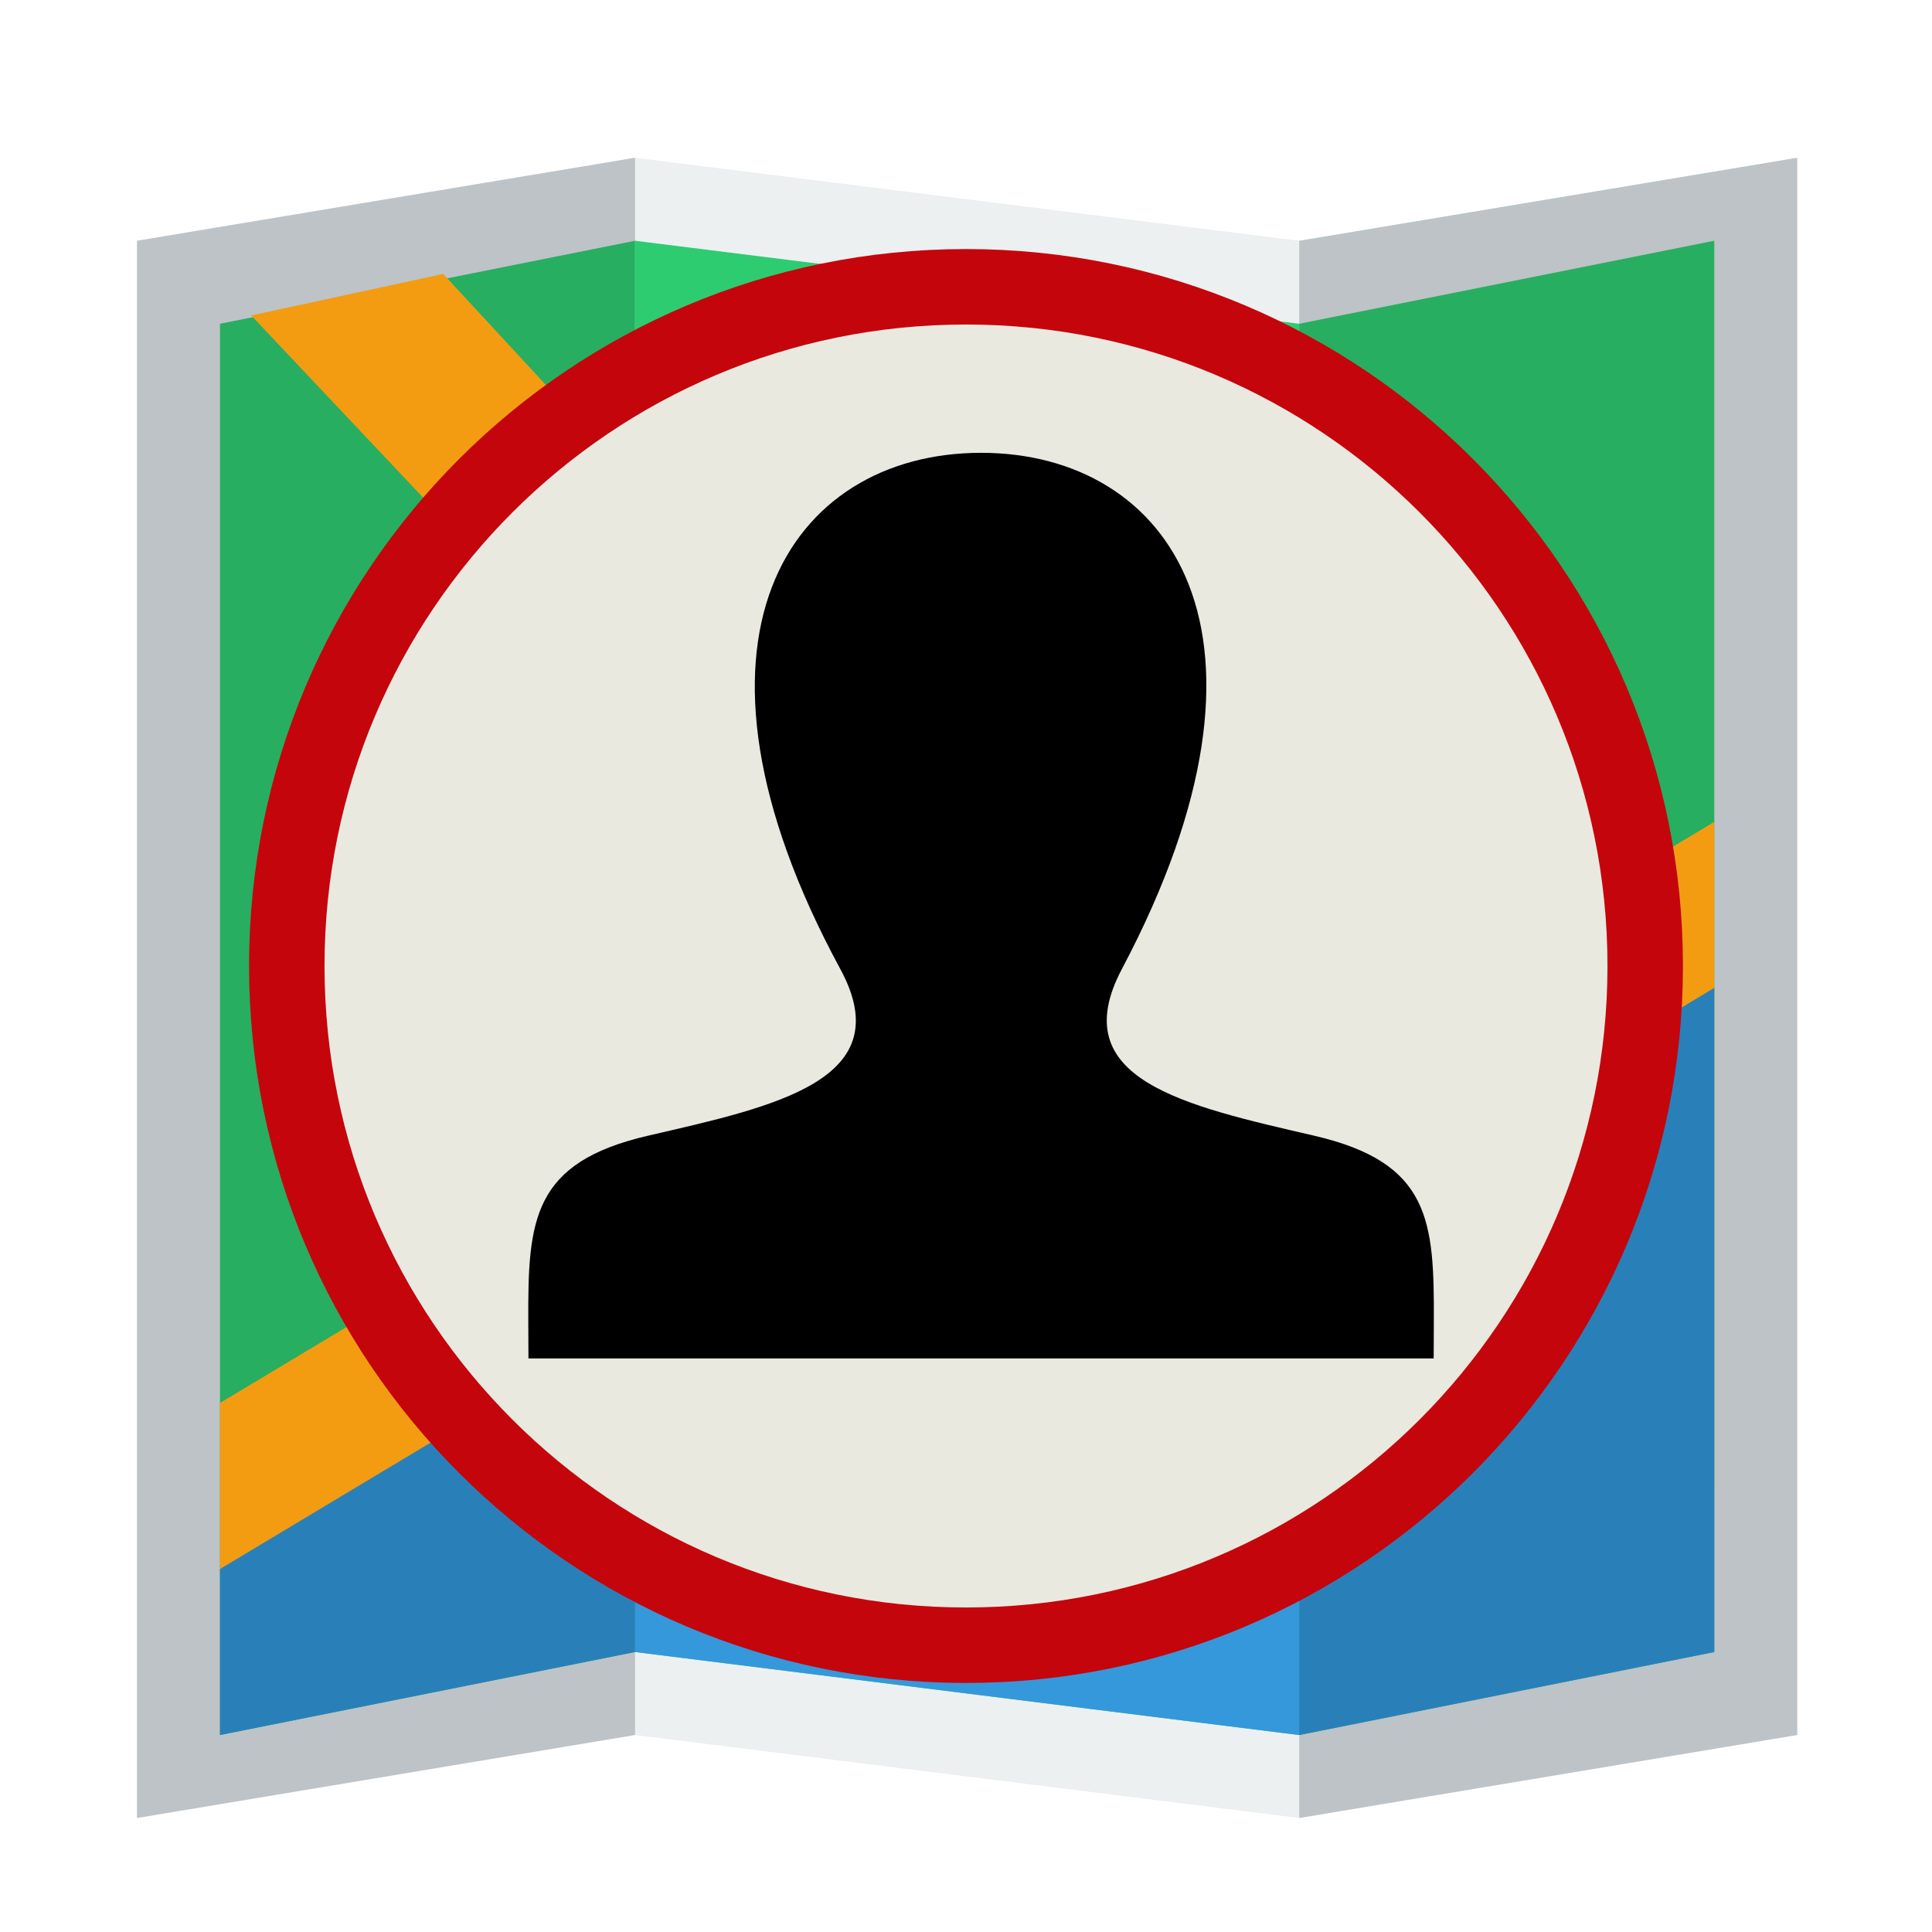
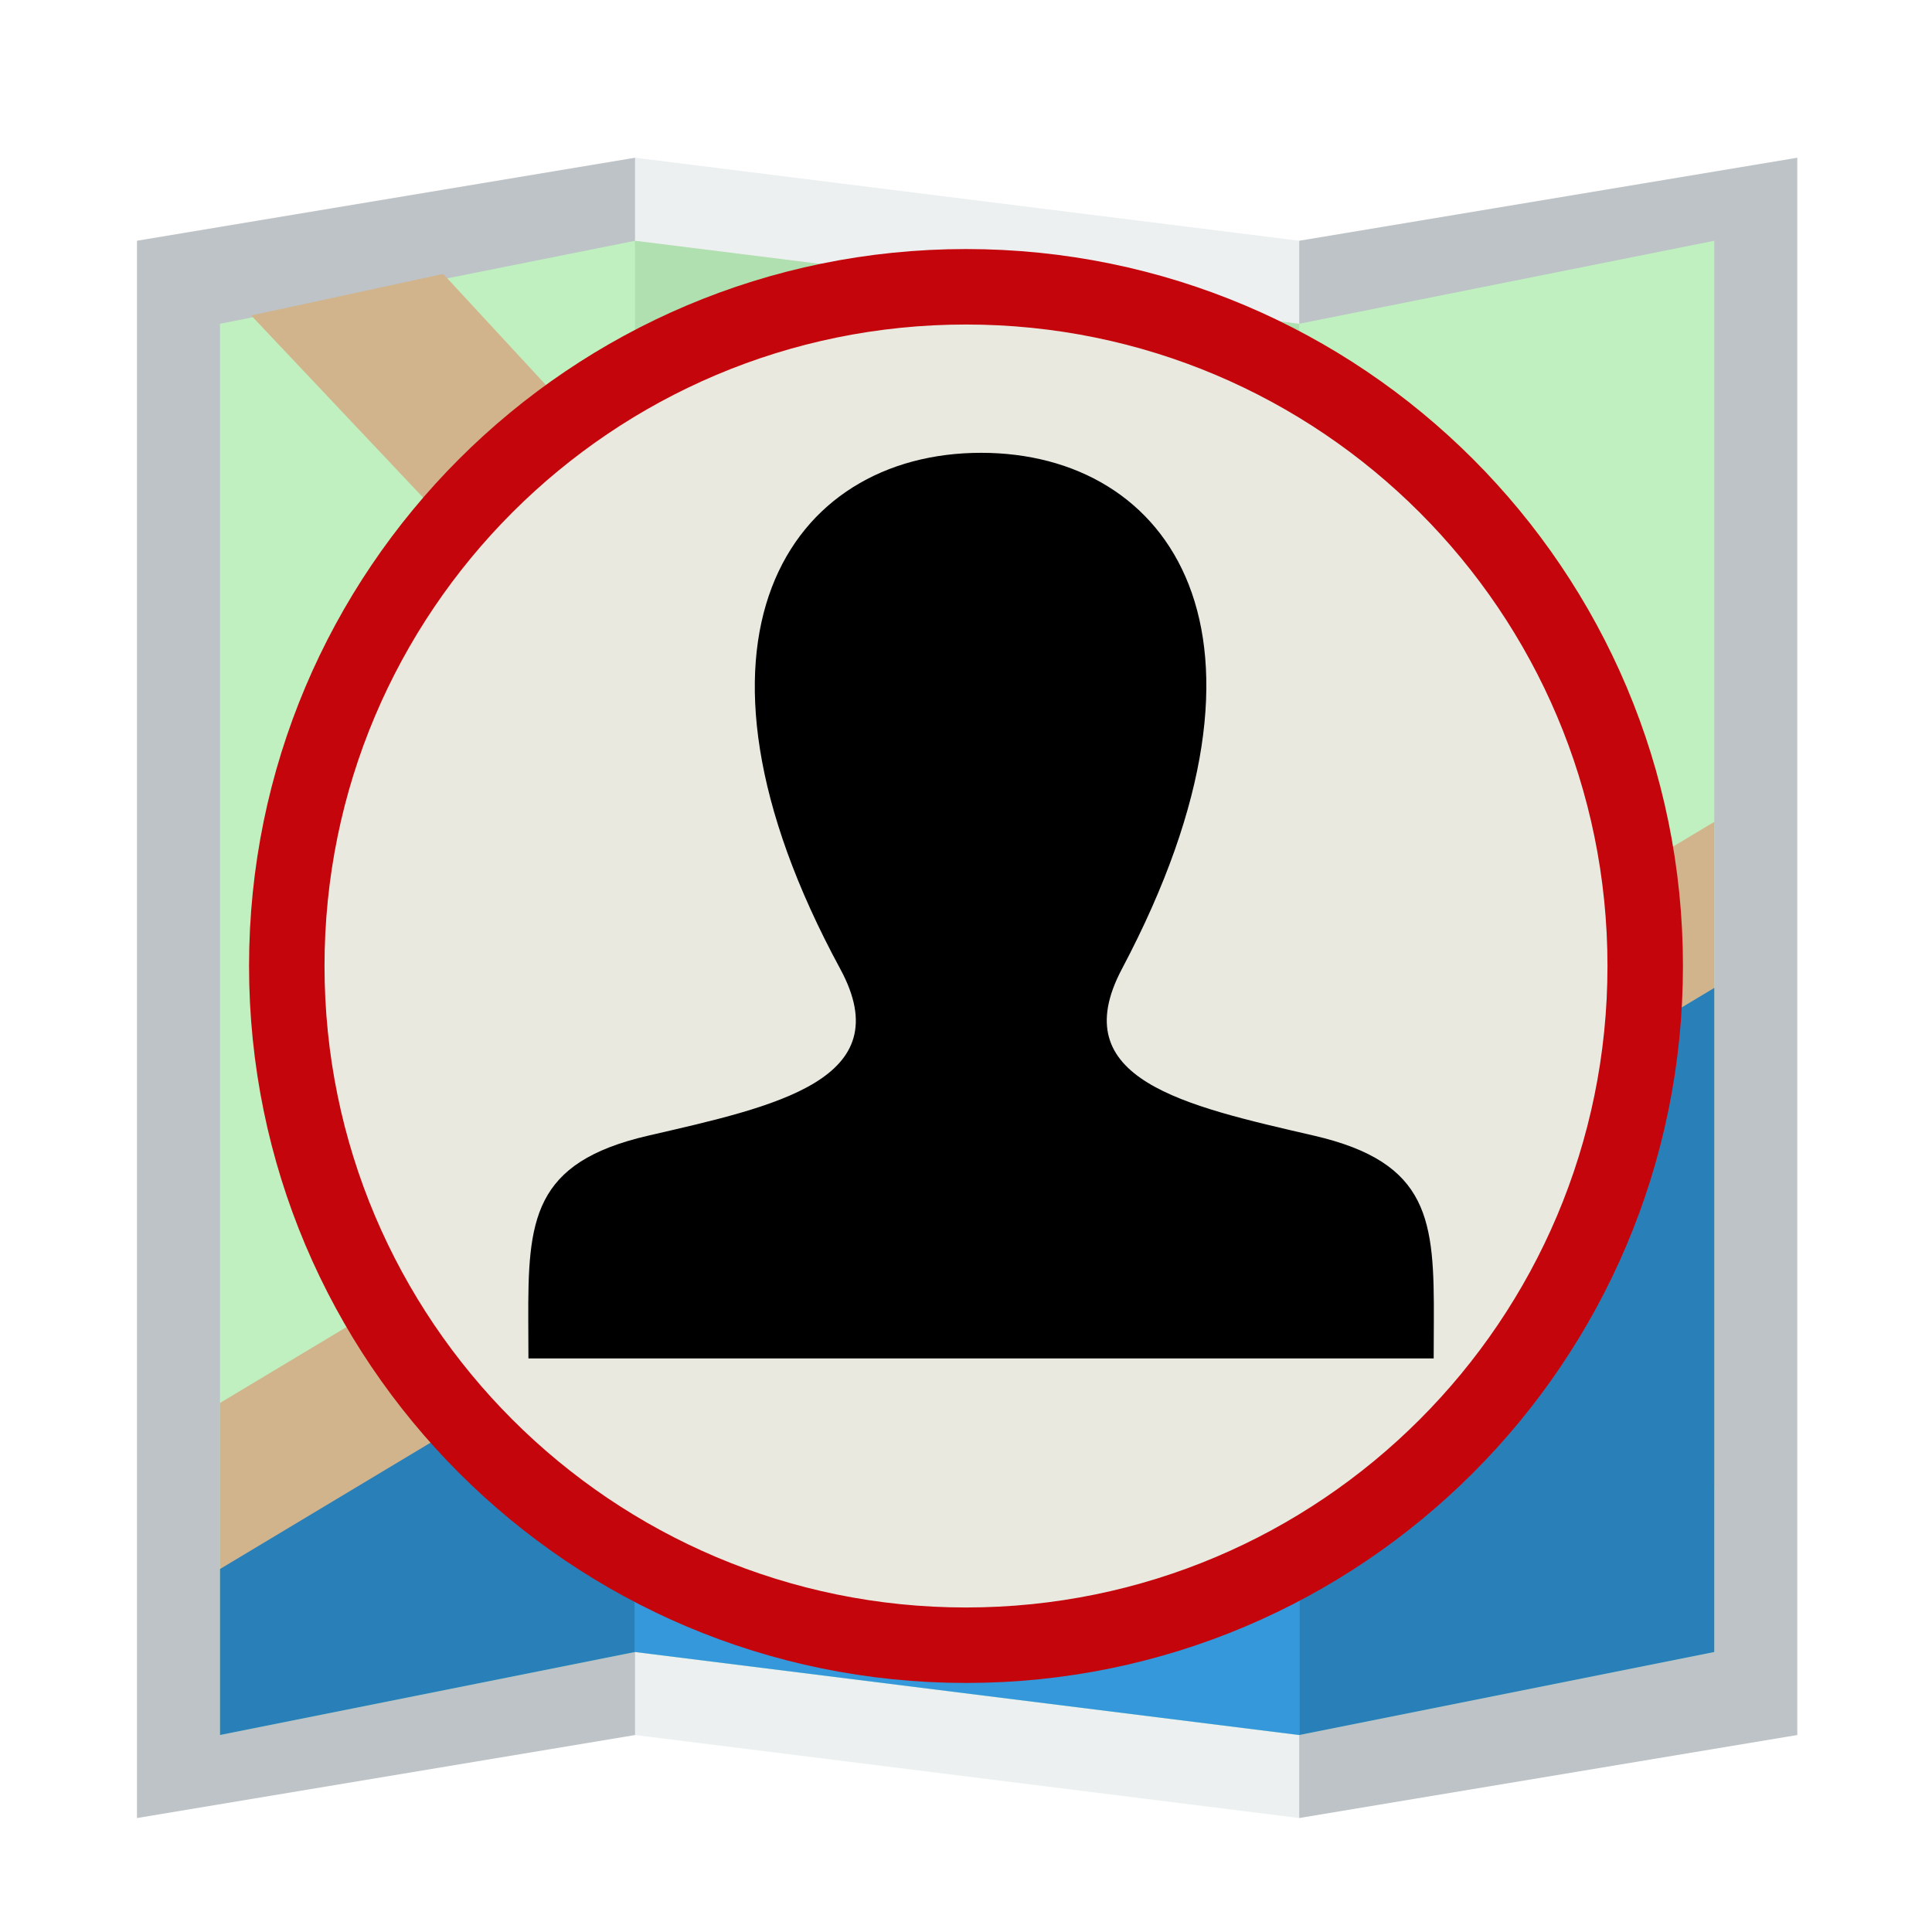
<svg xmlns="http://www.w3.org/2000/svg" id="datascience-map-icon" width="512px" height="512px" viewBox="0 0 512 512">
  <style>
		#icon-background {
			fill: #E9E9E0;
			stroke: #c5050c;
		}
		#icon-body {
			fill: black;
		}
	</style>
  <g transform="scale(22) translate(-0.35 -1028.5)">
    <path d="m8 1030.4 8 1v19l -8 -1z" fill="#ecf0f1" />
    <path d="m2 1031.4 6 -1v19l -6 1z" fill="#bdc3c7" />
    <path d="m16 1031.4 6 -1v19l -6 1z" fill="#bdc3c7" />
-     <path d="m3 1032.4 5 -1v17l -5 1z" fill="#27ae60" />
-     <path d="m8 1031.4 8 1v17l -8 -1z" fill="#2ecc71" />
-     <path d="m21 1048.4 -5 1v -17l5 -1z" fill="#27ae60" />
-     <path d="m5.688 1031.8 -2.312 0.5 4.625 4.9v -2.9l -2.312 -2.5z" fill="#f39c12" />
-     <path d="m21 1046.4 -5 1v -6l5 -3z" fill="#f39c12" />
+     <path d="m3 1032.4 5 -1v17l -5 1z" fill="#c0f0c0" />
+     <path d="m8 1031.4 8 1v17l -8 -1z" fill="#b0e0b0" />
+     <path d="m21 1048.4 -5 1v -17l5 -1z" fill="#c0f0c0" />
+     <path d="m5.688 1031.8 -2.312 0.5 4.625 4.9v -2.9l -2.312 -2.5z" fill="tan" />
+     <path d="m21 1046.4 -5 1v -6l5 -3z" fill="tan" />
    <path d="m21 1048.4 -5 1v -6l5 -3z" fill="#2980b9" />
-     <path d="m8 1042.4 8 -1v6l -8 -1z" fill="#f1c40f" />
+     <path d="m8 1042.4 8 -1v6l -8 -1z" fill="#tan" />
    <path d="m8 1044.4 8 -1v6l -8 -1z" fill="#3498db" />
-     <path d="m3 1045.4 5 -3v4l -5 1z" fill="#f39c12" />
+     <path d="m3 1045.4 5 -3v4l -5 1z" fill="tan" />
    <path d="m3 1047.4 5 -3v4l -5 1z" fill="#2980b9" />
+     <path d="m8 8.801v -2.898l4 8.66h -1.469z" transform="translate(0 1028.4)" fill="tan" />
  </g>
  <circle id="icon-background" cx="256" cy="256" r="180" stroke-width="20" />
  <g id="icon-body" transform="scale(10) translate(14,12) ">
    <path d="M20.822 18.096c-3.439-.794-6.64-1.49-5.09-4.418 4.72-8.912 1.251-13.678-3.732-13.678-5.082 0-8.464 4.949-3.732 13.678 1.597 2.945-1.725 3.641-5.09 4.418-3.073.71-3.188 2.236-3.178 4.904l.004 1h23.99l.004-.969c.012-2.688-.092-4.222-3.176-4.935z" />
  </g>
</svg>
